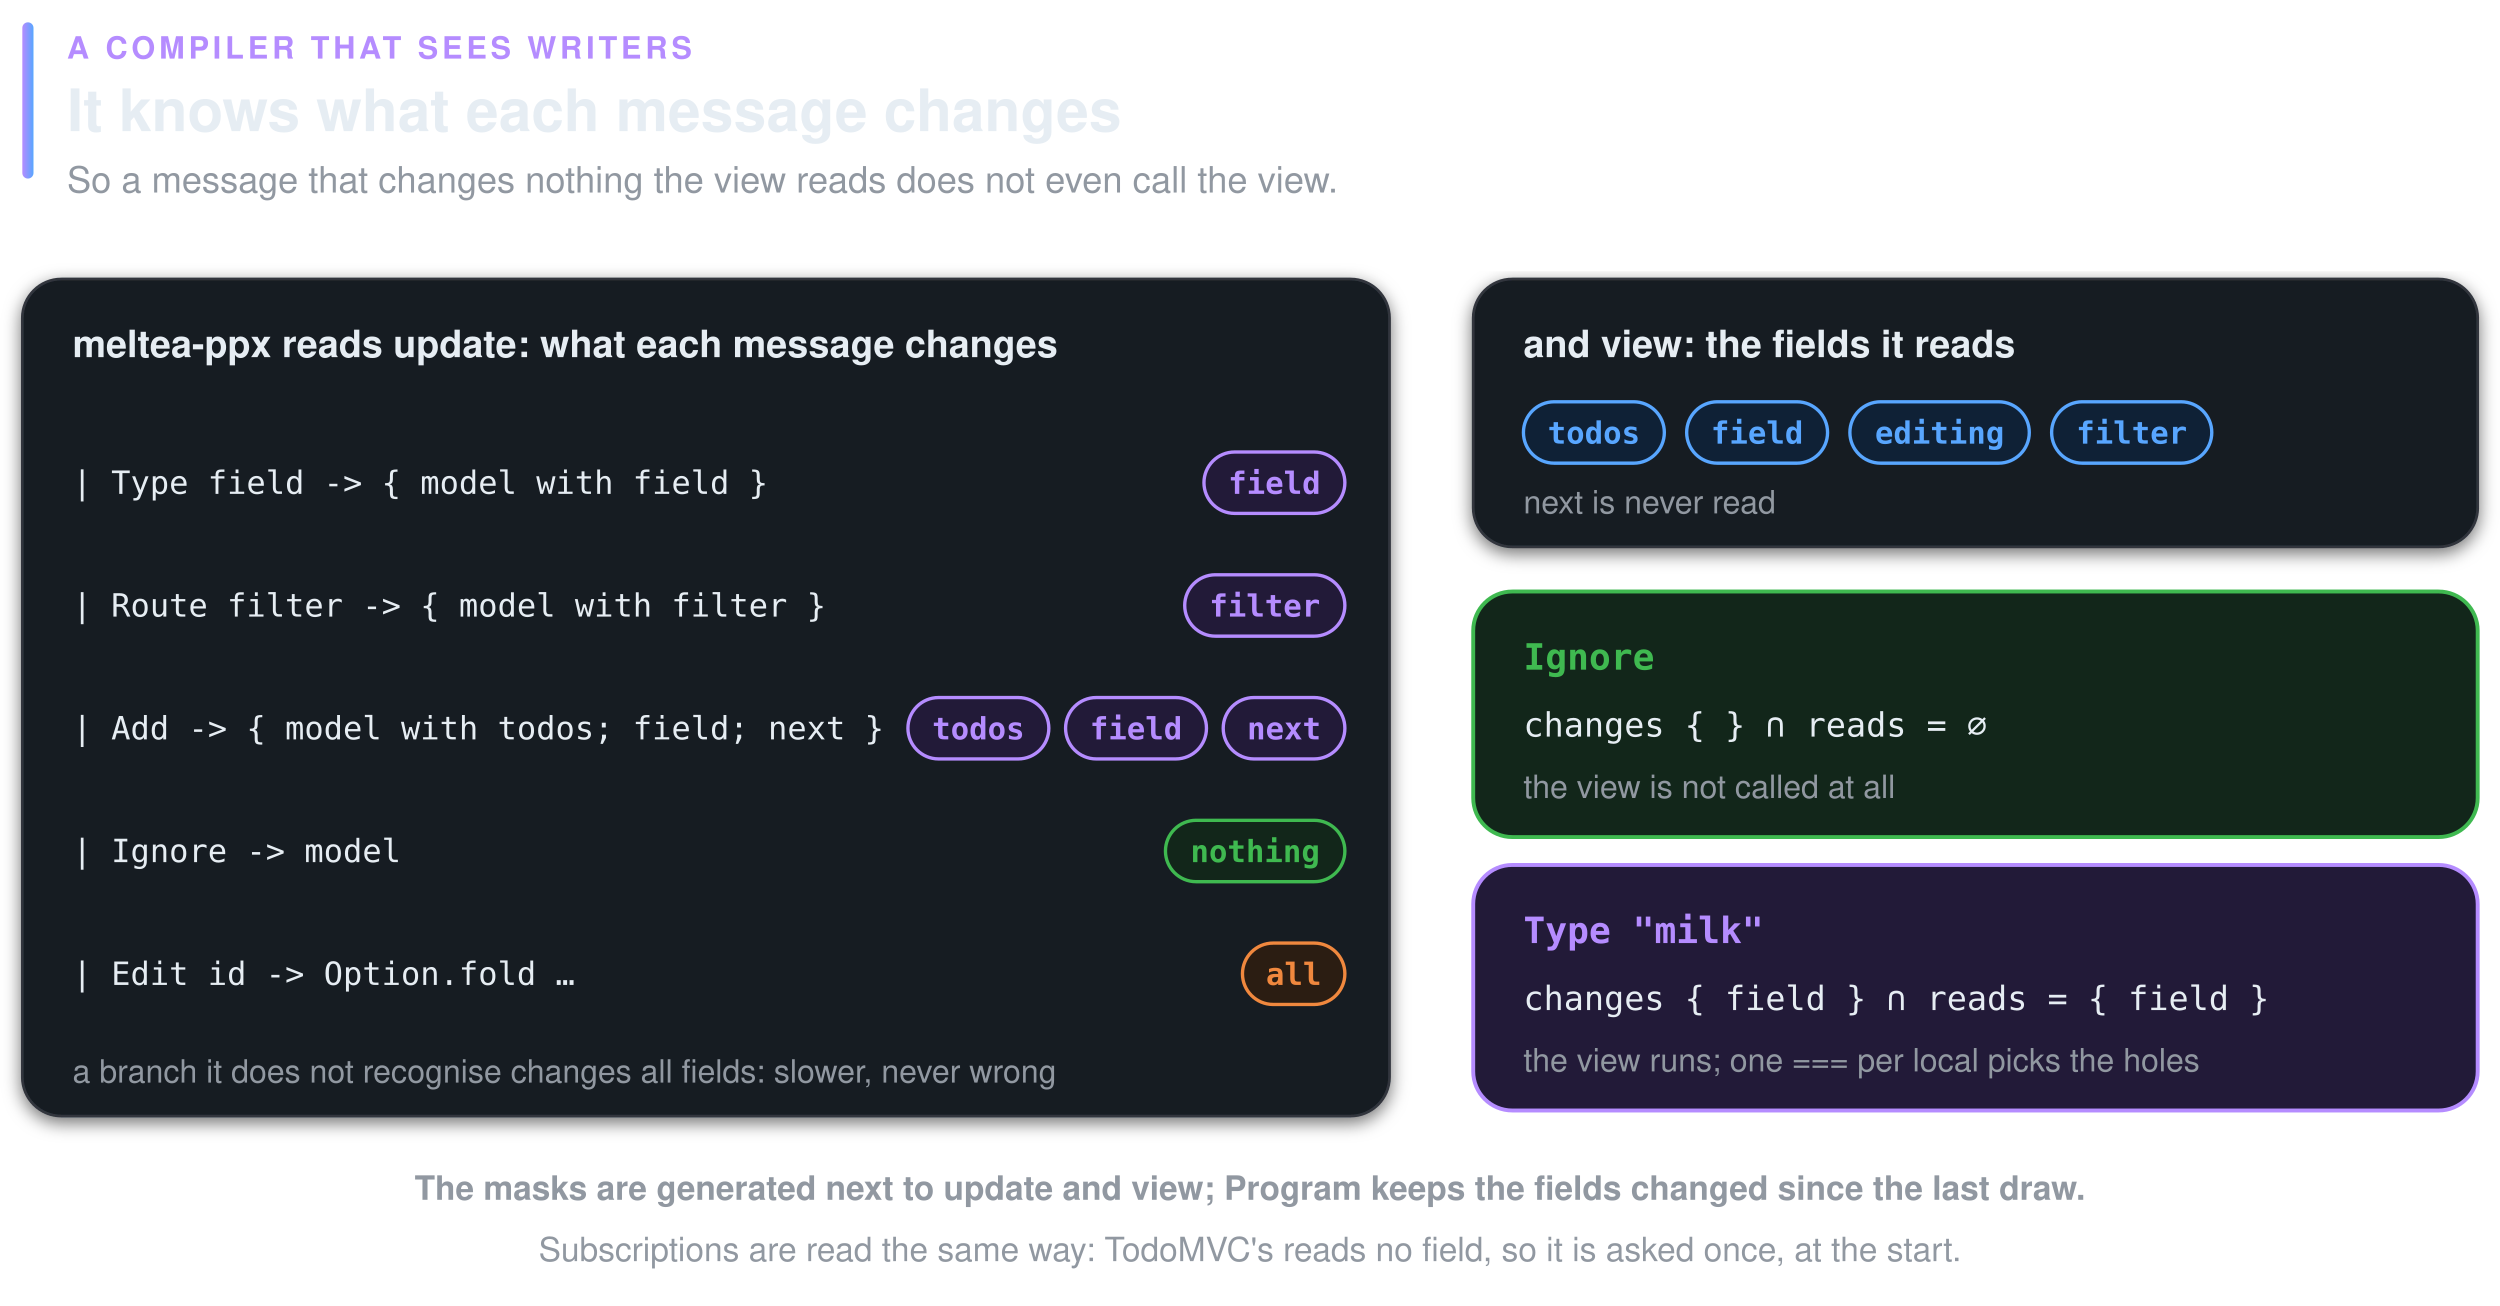
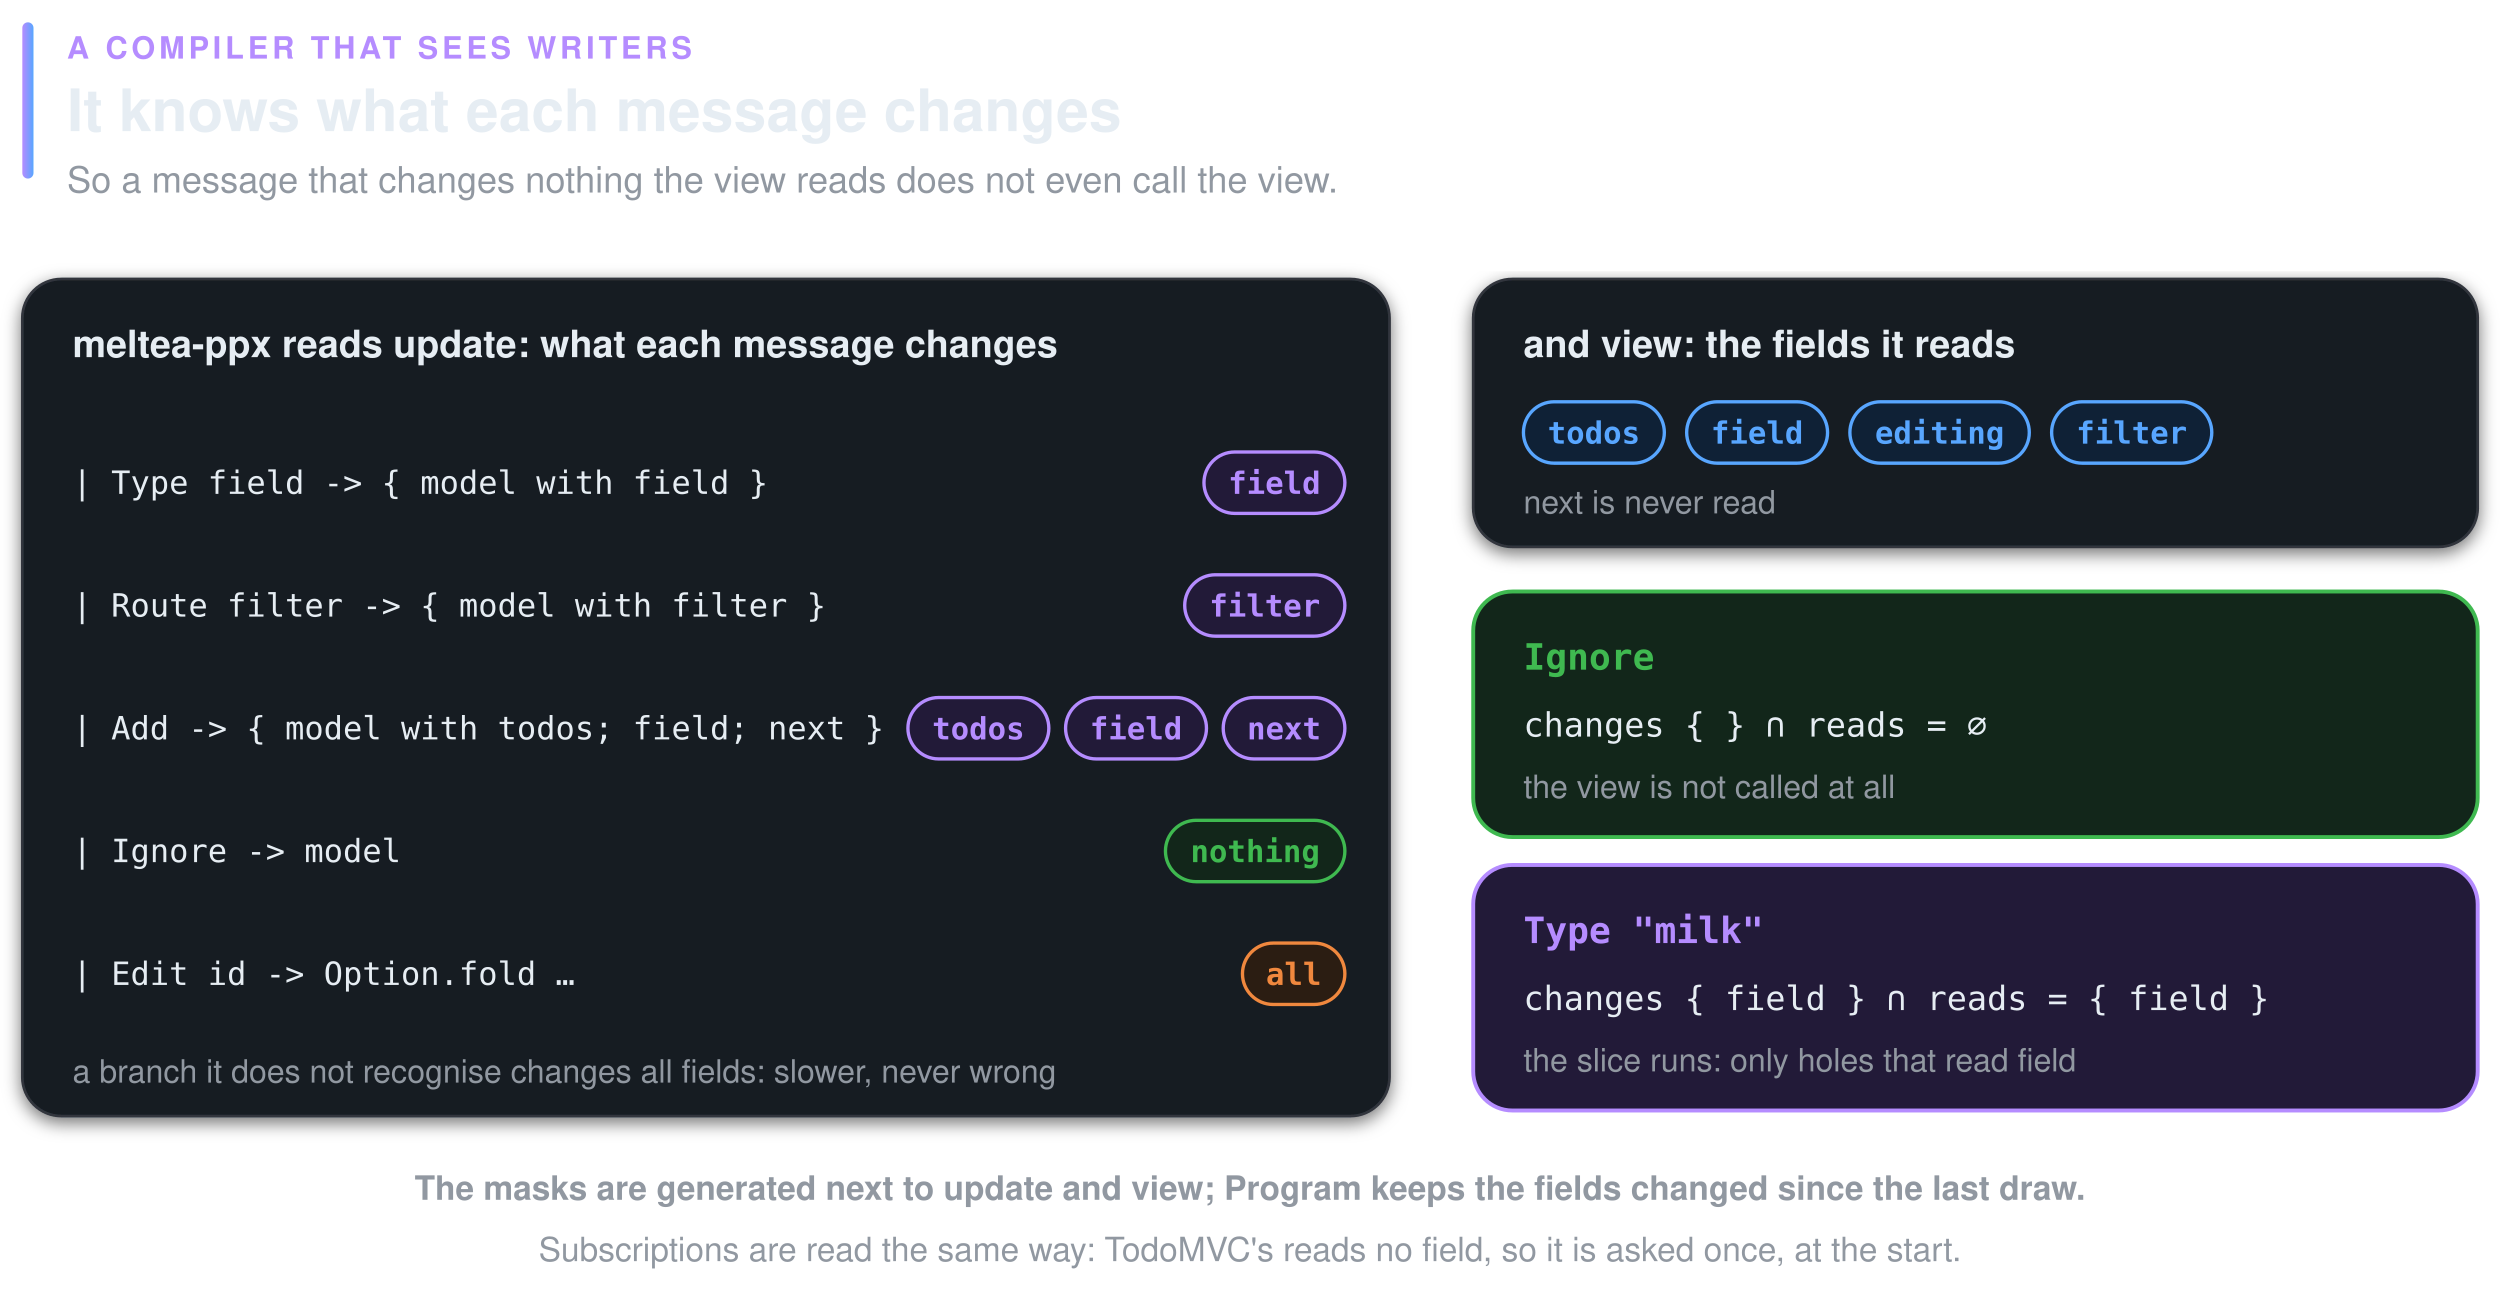
- <svg xmlns="http://www.w3.org/2000/svg" viewBox="-8 -8 896 468" width="896" height="468" role="img" aria-label="It knows what each message changes. So a message that changes nothing the view reads does not even call the view. Fields an update changes, in Meltea's TodoMVC: meltea-ppx reads update and finds what each message can change: Type changes field, Route changes filter, Add changes todos, field and next, Ignore changes nothing, and Edit, which it does not recognise, changes all fields. It reads view the same way: todos, field, editing and filter, never next. After Ignore nothing the view reads changed, so the view is not called; after Type the view runs and one === per local picks the holes to write. subscriptions are read the same way, and are asked again only after a draw that changed a field they read">
+ <svg xmlns="http://www.w3.org/2000/svg" viewBox="-8 -8 896 468" width="896" height="468" role="img" aria-label="It knows what each message changes. So a message that changes nothing the view reads does not even call the view. Fields an update changes, in Meltea's TodoMVC: meltea-ppx reads update and finds what each message can change: Type changes field, Route changes filter, Add changes todos, field and next, Ignore changes nothing, and Edit, which it does not recognise, changes all fields. It reads view the same way: todos, field, editing and filter, never next. After Ignore nothing the view reads changed, so the view is not called; after Type the view's slice runs and evaluates only the holes that read field. subscriptions are read the same way, and are asked again only after a draw that changed a field they read">
  <style>text { font-family: -apple-system, BlinkMacSystemFont, 'Segoe UI', Helvetica, Arial, sans-serif; fill: #e6edf3; }.mono { font-family: ui-monospace, SFMono-Regular, Menlo, Consolas, monospace; white-space: pre; }.muted { fill: #9198a1; } .faint { fill: #6e7681; }.accent { fill: #b58cff; } .green { fill: #3fb950; }.orange { fill: #f0883e; } .blue { fill: #58a6ff; }.flow { stroke-dasharray: 6 8; animation: flow 1.1s linear infinite; }@keyframes flow { to { stroke-dashoffset: -28; } }.pulse { animation: pulse 2.2s ease-in-out infinite; }@keyframes pulse { 0%, 100% { opacity: 1; } 50% { opacity: 0.35; } }@media (prefers-reduced-motion: reduce) { .flow, .pulse { animation: none; } }</style>
  <defs>
    <marker id="arrow-muted" viewBox="0 0 10 10" refX="9" refY="5" markerWidth="7" markerHeight="7" orient="auto-start-reverse">
      <path d="M0,0 L10,5 L0,10 z" fill="#9198a1" />
    </marker>
    <marker id="arrow-accent" viewBox="0 0 10 10" refX="9" refY="5" markerWidth="7" markerHeight="7" orient="auto-start-reverse">
      <path d="M0,0 L10,5 L0,10 z" fill="#b58cff" />
    </marker>
    <marker id="arrow-green" viewBox="0 0 10 10" refX="9" refY="5" markerWidth="7" markerHeight="7" orient="auto-start-reverse">
      <path d="M0,0 L10,5 L0,10 z" fill="#3fb950" />
    </marker>
    <marker id="arrow-orange" viewBox="0 0 10 10" refX="9" refY="5" markerWidth="7" markerHeight="7" orient="auto-start-reverse">
      <path d="M0,0 L10,5 L0,10 z" fill="#f0883e" />
    </marker>
    <marker id="arrow-blue" viewBox="0 0 10 10" refX="9" refY="5" markerWidth="7" markerHeight="7" orient="auto-start-reverse">
      <path d="M0,0 L10,5 L0,10 z" fill="#58a6ff" />
    </marker>
    <filter id="lift" x="-5%" y="-5%" width="110%" height="125%">
      <feDropShadow dx="0" dy="2" stdDeviation="3" flood-color="#000000" flood-opacity="0.55" />
    </filter>
    <linearGradient id="glow" x1="0" y1="0" x2="1" y2="0">
      <stop offset="0" stop-color="#b58cff" />
      <stop offset="1" stop-color="#58a6ff" />
    </linearGradient>
  </defs>
  <rect x="0" y="0" width="4" height="56" rx="2" fill="url(#glow)" />
  <text letter-spacing="1.4" x="16" y="13" font-size="11" xml:space="preserve" class="accent" font-weight="800">A COMPILER THAT SEES WRITERS</text>
  <text x="16" y="39" font-size="21" xml:space="preserve" font-weight="800">It knows what each message changes</text>
  <text x="16" y="61" font-size="13" xml:space="preserve" class="muted">So a message that changes nothing the view reads does not even call the view.</text>
  <line x1="0" y1="76" x2="880" y2="76" stroke="url(#glow)" stroke-width="1.2" opacity="0.35" />
  <g transform="translate(0 92)">
    <rect x="0" y="0" width="490" height="300" rx="14" fill="#161b22" stroke="#30363d" stroke-width="1" filter="url(#lift)" />
    <text x="18" y="28" font-size="13.5" xml:space="preserve" font-weight="700">meltea-ppx reads update: what each message changes</text>
    <text x="18" y="77" font-size="11.5" xml:space="preserve" class="mono">| Type field -&gt; { model with field }</text>
    <rect x="423.5" y="62" width="50.5" height="22" rx="11" fill="#221a38" stroke="#b58cff" stroke-width="1.2" />
    <text x="448.75" y="77" font-size="11" xml:space="preserve" class="mono accent" font-weight="700" text-anchor="middle">field</text>
    <text x="18" y="121" font-size="11.5" xml:space="preserve" class="mono">| Route filter -&gt; { model with filter }</text>
    <rect x="416.6" y="106" width="57.4" height="22" rx="11" fill="#221a38" stroke="#b58cff" stroke-width="1.2" />
    <text x="445.3" y="121" font-size="11" xml:space="preserve" class="mono accent" font-weight="700" text-anchor="middle">filter</text>
    <text x="18" y="165" font-size="11.5" xml:space="preserve" class="mono">| Add -&gt; { model with todos; field; next }</text>
    <rect x="430.4" y="150" width="43.6" height="22" rx="11" fill="#221a38" stroke="#b58cff" stroke-width="1.2" />
    <text x="452.2" y="165" font-size="11" xml:space="preserve" class="mono accent" font-weight="700" text-anchor="middle">next</text>
    <rect x="373.9" y="150" width="50.5" height="22" rx="11" fill="#221a38" stroke="#b58cff" stroke-width="1.2" />
    <text x="399.15" y="165" font-size="11" xml:space="preserve" class="mono accent" font-weight="700" text-anchor="middle">field</text>
    <rect x="317.4" y="150" width="50.5" height="22" rx="11" fill="#221a38" stroke="#b58cff" stroke-width="1.2" />
    <text x="342.65" y="165" font-size="11" xml:space="preserve" class="mono accent" font-weight="700" text-anchor="middle">todos</text>
    <text x="18" y="209" font-size="11.5" xml:space="preserve" class="mono">| Ignore -&gt; model</text>
    <rect x="409.7" y="194" width="64.3" height="22" rx="11" fill="#12261a" stroke="#3fb950" stroke-width="1.2" />
    <text x="441.85" y="209" font-size="11" xml:space="preserve" class="mono green" font-weight="700" text-anchor="middle">nothing</text>
    <text x="18" y="253" font-size="11.5" xml:space="preserve" class="mono">| Edit id -&gt; Option.fold …</text>
    <rect x="437.3" y="238" width="36.7" height="22" rx="11" fill="#2b1d12" stroke="#f0883e" stroke-width="1.2" />
    <text x="455.65" y="253" font-size="11" xml:space="preserve" class="mono orange" font-weight="700" text-anchor="middle">all</text>
    <text x="18" y="288" font-size="11.5" xml:space="preserve" class="muted">a branch it does not recognise changes all fields: slower, never wrong</text>
    <rect x="520" y="0" width="360" height="96" rx="14" fill="#161b22" stroke="#30363d" stroke-width="1" filter="url(#lift)" />
    <text x="538" y="28" font-size="13.5" xml:space="preserve" font-weight="700">and view: the fields it reads</text>
    <rect x="538" y="44" width="50.5" height="22" rx="11" fill="#0f2136" stroke="#58a6ff" stroke-width="1.2" />
    <text x="563.25" y="59" font-size="11" xml:space="preserve" class="mono blue" font-weight="700" text-anchor="middle">todos</text>
    <rect x="596.5" y="44" width="50.5" height="22" rx="11" fill="#0f2136" stroke="#58a6ff" stroke-width="1.2" />
    <text x="621.75" y="59" font-size="11" xml:space="preserve" class="mono blue" font-weight="700" text-anchor="middle">field</text>
    <rect x="655.0" y="44" width="64.3" height="22" rx="11" fill="#0f2136" stroke="#58a6ff" stroke-width="1.2" />
    <text x="687.15" y="59" font-size="11" xml:space="preserve" class="mono blue" font-weight="700" text-anchor="middle">editing</text>
    <rect x="727.3" y="44" width="57.4" height="22" rx="11" fill="#0f2136" stroke="#58a6ff" stroke-width="1.2" />
    <text x="756.0" y="59" font-size="11" xml:space="preserve" class="mono blue" font-weight="700" text-anchor="middle">filter</text>
    <text x="538" y="84" font-size="11.5" xml:space="preserve" class="muted">next is never read</text>
    <rect x="520" y="112" width="360" height="88" rx="14" fill="#12261a" stroke="#3fb950" stroke-width="1.4" />
    <text x="538" y="140" font-size="13" xml:space="preserve" class="mono green" font-weight="700">Ignore</text>
    <text x="538" y="164" font-size="12" xml:space="preserve" class="mono">changes { } ∩ reads = ∅</text>
    <text x="538" y="186" font-size="11.5" xml:space="preserve" class="muted">the view is not called at all</text>
    <rect x="520" y="210" width="360" height="88" rx="14" fill="#221a38" stroke="#b58cff" stroke-width="1.4" />
    <text x="538" y="238" font-size="13" xml:space="preserve" class="mono accent" font-weight="700">Type "milk"</text>
    <text x="538" y="262" font-size="12" xml:space="preserve" class="mono">changes { field } ∩ reads = { field }</text>
-     <text x="538" y="284" font-size="11.5" xml:space="preserve" class="muted">the view runs; one === per local picks the holes</text>
+     <text x="538" y="284" font-size="11.5" xml:space="preserve" class="muted">the slice runs: only holes that read field</text>
    <text x="440" y="330" font-size="12" xml:space="preserve" class="muted" font-weight="600" text-anchor="middle">The masks are generated next to update and view; Program keeps the fields changed since the last draw.</text>
    <text x="440" y="352" font-size="12" xml:space="preserve" class="muted" text-anchor="middle">Subscriptions are read the same way: TodoMVC's reads no field, so it is asked once, at the start.</text>
  </g>
</svg>
